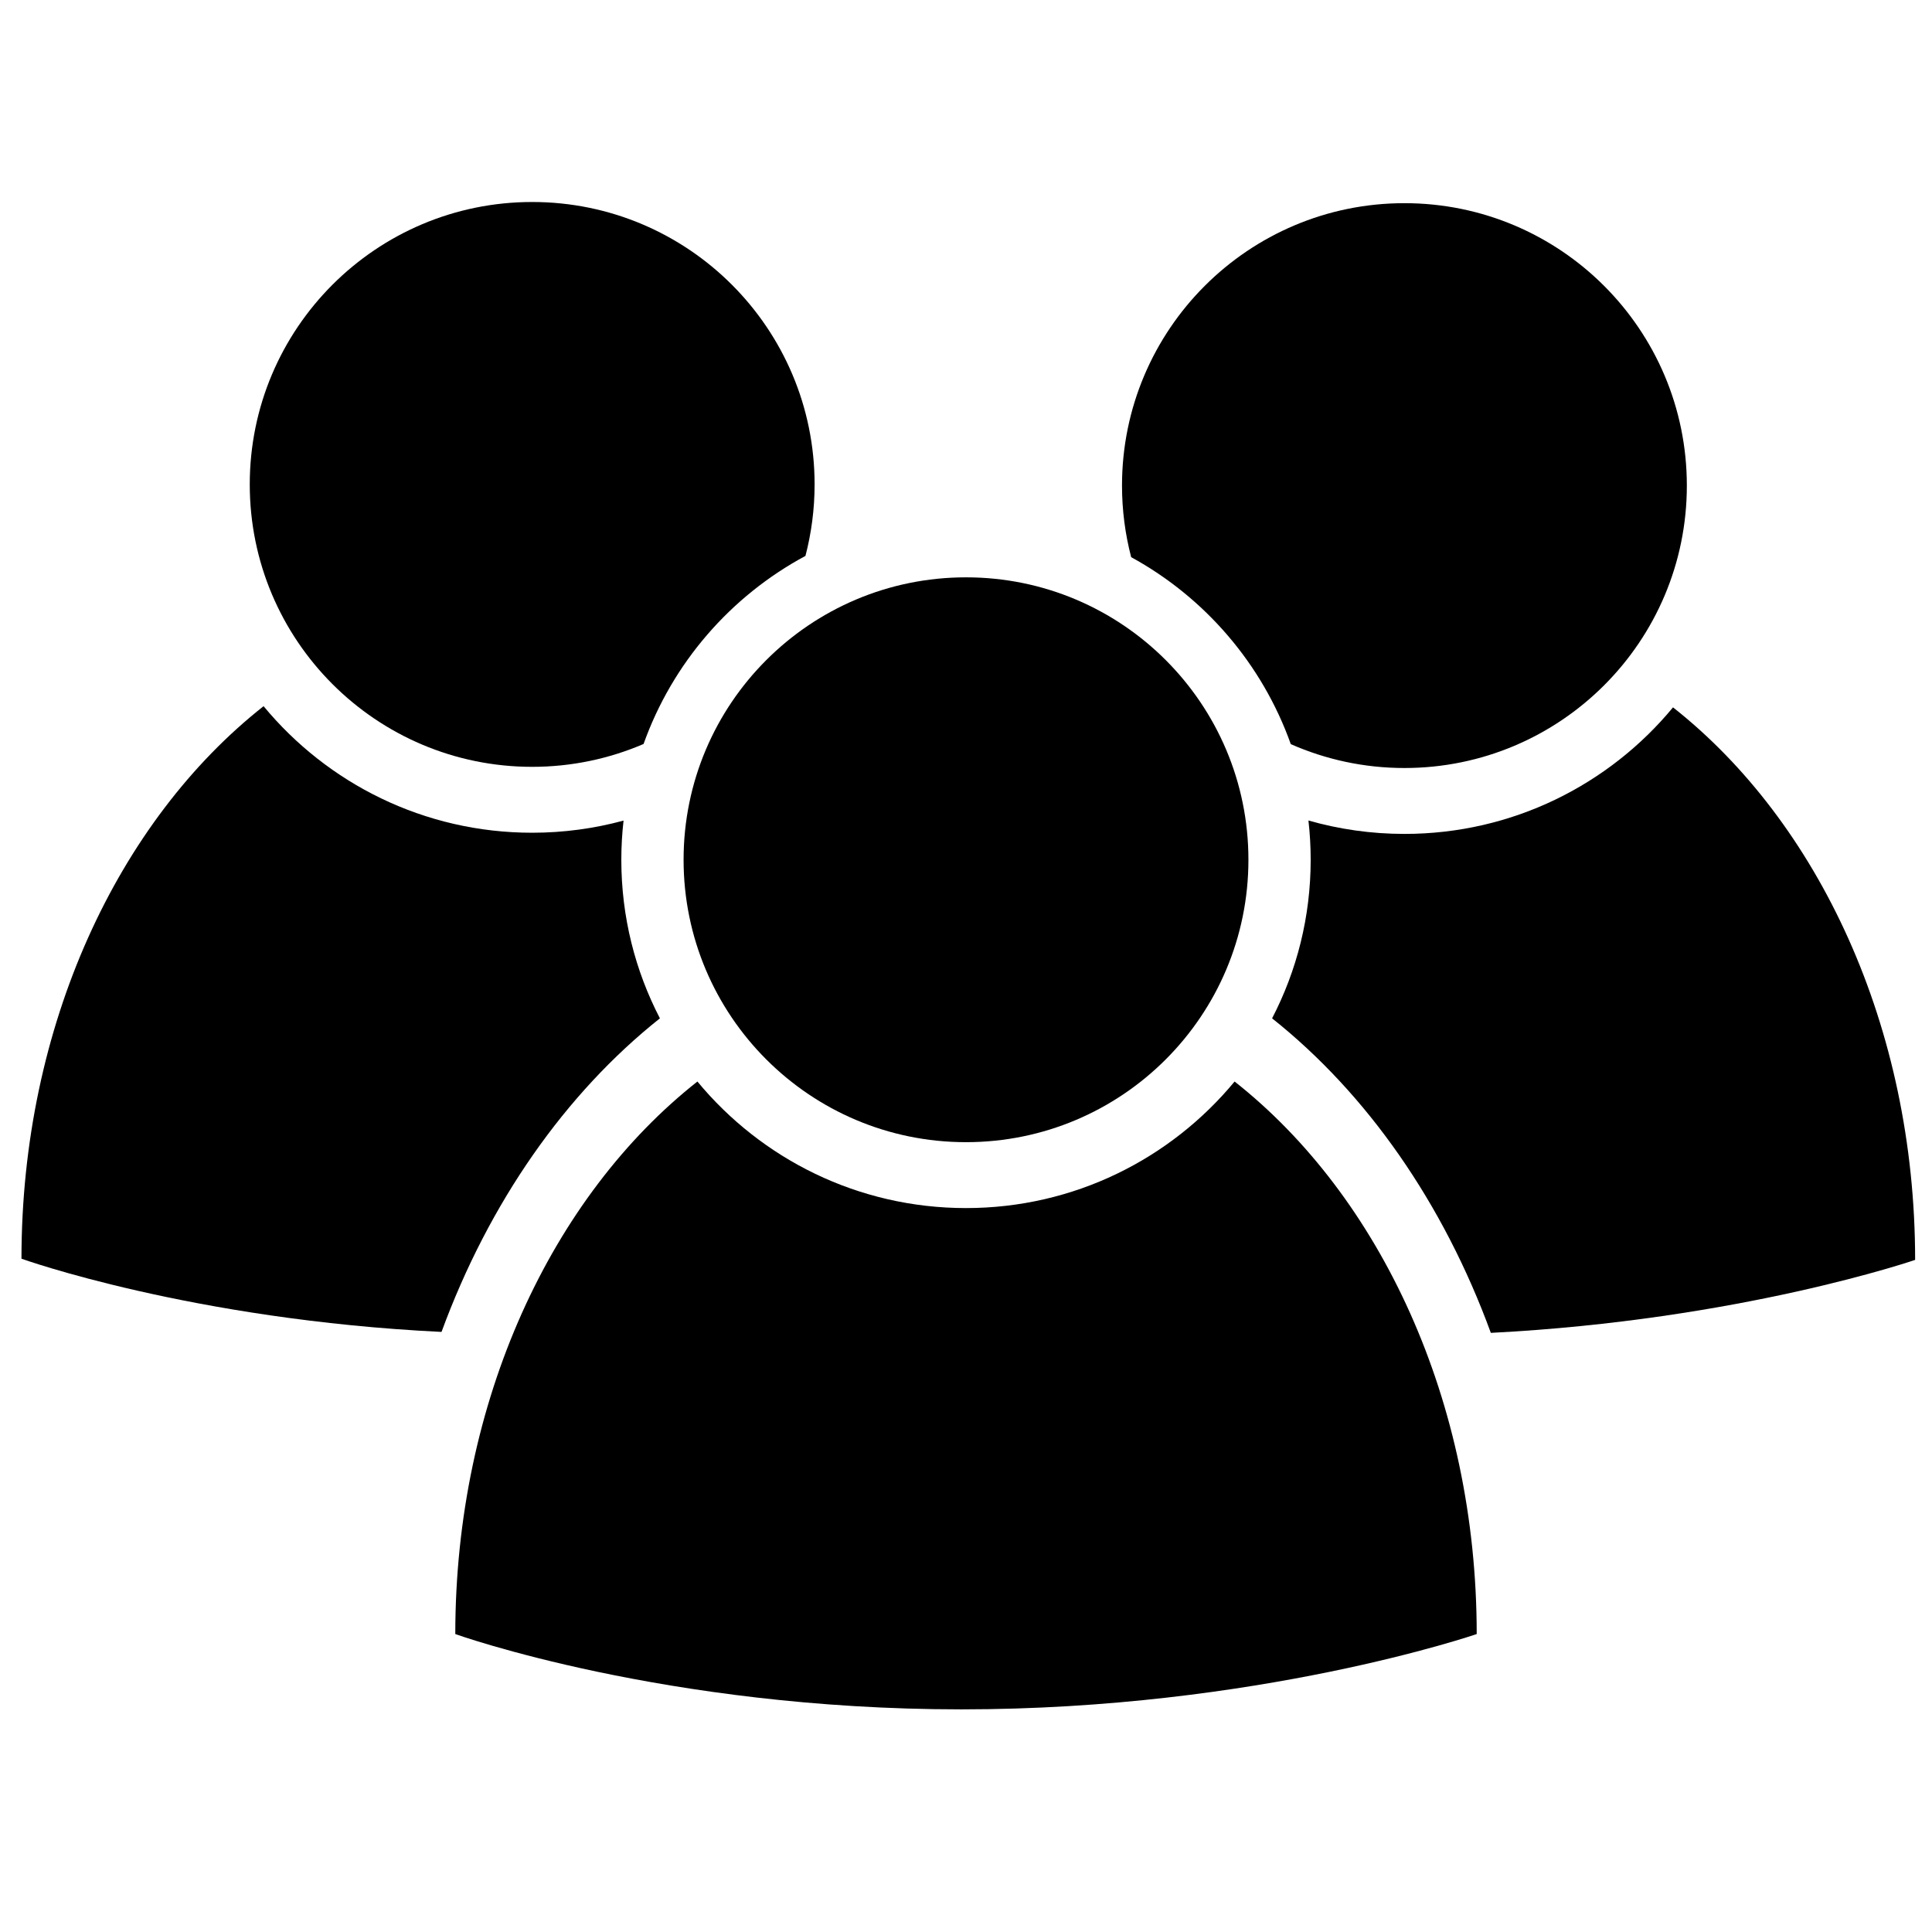
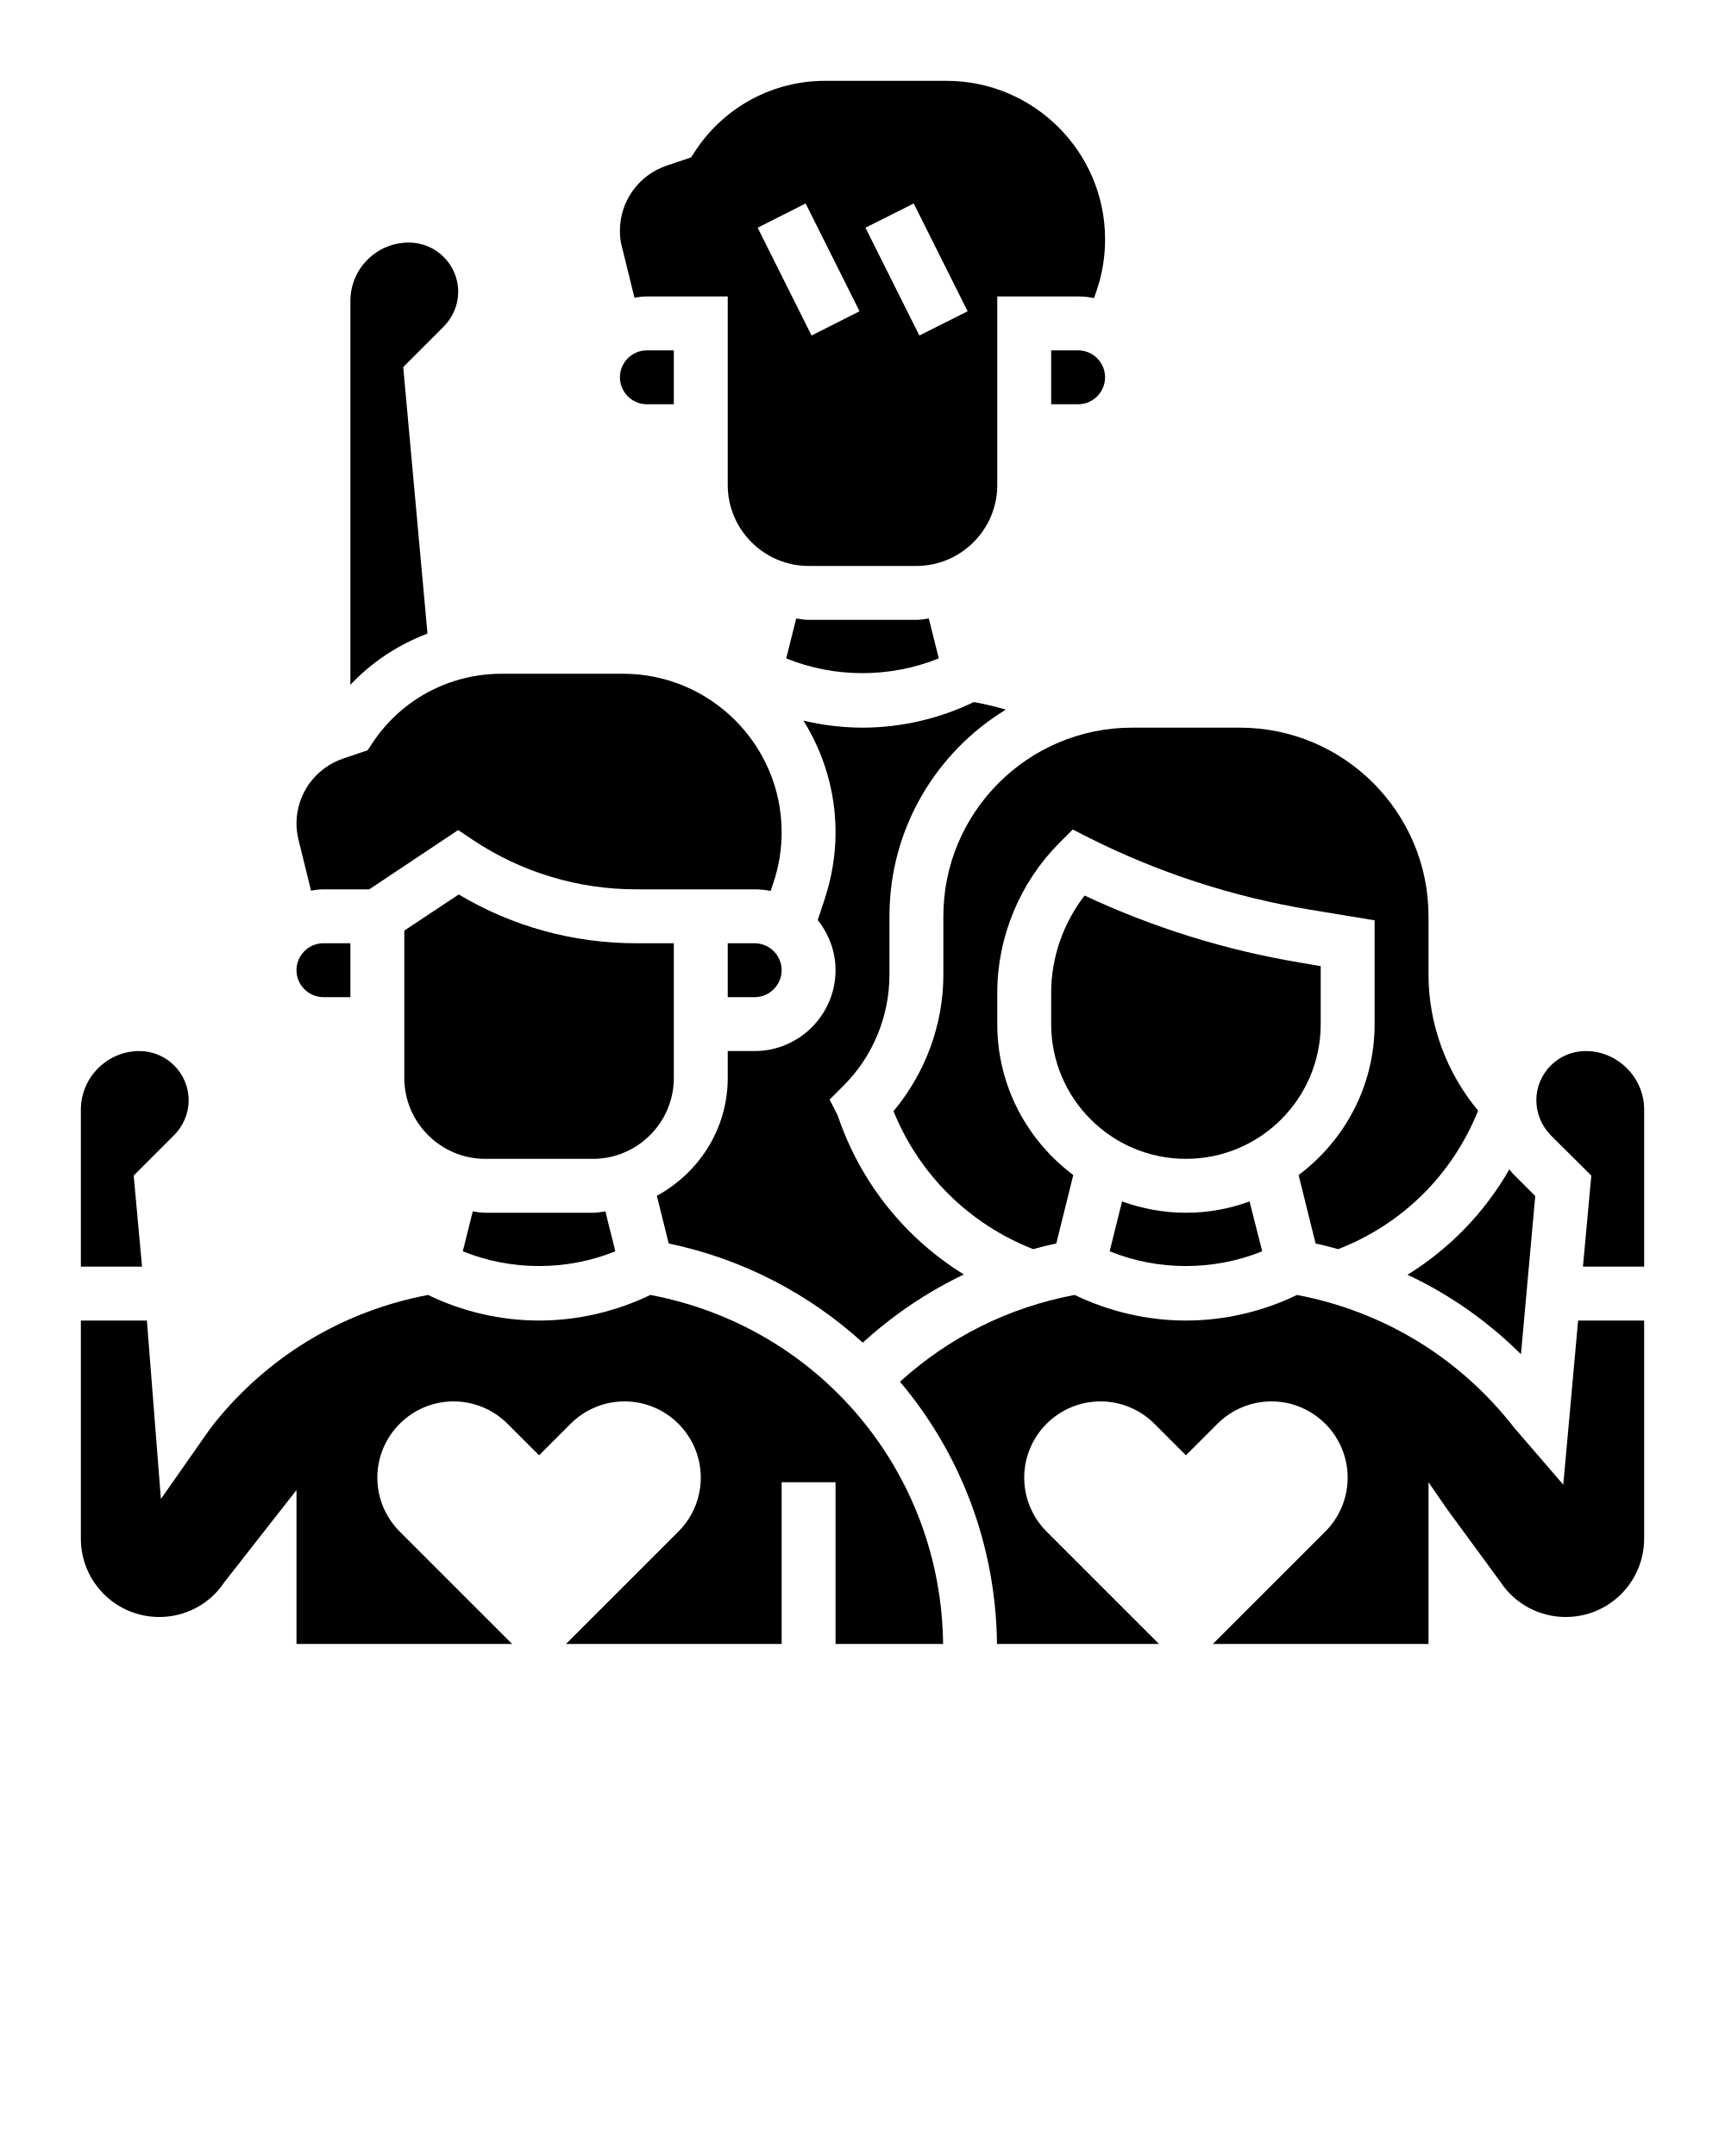
- <svg xmlns="http://www.w3.org/2000/svg" version="1.1" id="Layer_1" x="0px" y="0px" width="512px" height="512px" viewBox="0 0 512 512" enable-background="new 0 0 512 512" xml:space="preserve">
-   <g>
-     <g>
-       <path d="M337.118,269.871c25.13,19.968,45.376,48.935,57.969,83.351c66.033-3.371,112.442-19.337,112.442-19.337    c0-61.853-25.654-116.077-64.162-146.426c-16.932,20.482-42.531,33.537-71.18,33.537c-8.823,0-17.355-1.242-25.436-3.554    c0.387,3.415,0.593,6.884,0.593,10.402C347.345,242.999,343.651,257.29,337.118,269.871z" />
-       <path d="M174.883,269.871c-6.532-12.581-10.227-26.872-10.227-42.027c0-3.51,0.205-6.971,0.59-10.378    c-7.717,2.093-15.833,3.218-24.213,3.218c-28.649,0-54.25-13.055-71.181-33.537C31.344,217.495,5.69,271.719,5.69,333.572    c0,0,44.998,16.175,111.316,19.4C129.605,318.666,149.814,289.791,174.883,269.871z" />
-     </g>
-     <path d="M391.343,433.041c0-61.853-25.654-116.077-64.162-146.426c-16.932,20.482-42.531,33.537-71.18,33.537   c-28.649,0-54.25-13.055-71.181-33.537c-38.508,30.349-64.163,84.573-64.163,146.426c0,0,55.51,19.959,134.096,19.959   S391.343,433.041,391.343,433.041z" />
-     <circle cx="256.001" cy="227.844" r="74.844" />
-     <path d="M372.188,53.844c-41.336,0-74.845,33.508-74.845,74.844c0,6.554,0.849,12.909,2.431,18.967   c19.537,10.687,34.737,28.307,42.3,49.551c9.217,4.057,19.397,6.325,30.114,6.325c41.334,0,74.844-33.508,74.844-74.844   S413.522,53.844,372.188,53.844z" />
-     <path d="M213.452,147.323c1.579-6.053,2.425-12.401,2.425-18.948c0-41.336-33.51-74.844-74.844-74.844   c-41.336,0-74.845,33.508-74.845,74.844s33.509,74.844,74.845,74.844c10.484,0,20.461-2.164,29.52-6.057   C178.2,175.716,193.632,157.968,213.452,147.323z" />
+ <svg xmlns="http://www.w3.org/2000/svg" version="1.2" baseProfile="tiny-ps" viewBox="0 0 64 80" width="64" height="80">
+   <style>
+ 		tspan { white-space:pre }
+ 		.shp0 { fill: #000000 } 
+ 	</style>
+   <g id="Layer">
+     <path id="Layer" class="shp0" d="M41 14C41 13.45 40.55 13 40 13L39 13L39 15L40 15C40.55 15 41 14.55 41 14Z" />
+     <path id="Layer" class="shp0" d="M29 36C29 35.45 28.55 35 28 35L27 35L27 37L28 37C28.55 37 29 36.55 29 36Z" />
+     <path id="Layer" class="shp0" d="M34.83 24.43L34.46 22.95C34.3 22.97 34.16 23 34 23L30 23C29.84 23 29.7 22.97 29.54 22.95L29.17 24.43C30.96 25.16 33.03 25.16 34.83 24.43Z" />
+     <path id="Layer" class="shp0" d="M25 40L25 35L23.61 35C21.27 35 19.01 34.38 17.02 33.19L15 34.53L15 40C15 41.65 16.35 43 18 43L22 43C23.65 43 25 41.65 25 40Z" />
+     <path id="Layer" class="shp0" d="M32.01 49.82C33.14 48.79 34.4 47.94 35.76 47.29C33.58 45.94 31.92 43.88 31.08 41.39L30.78 40.8L31.29 40.29C32.38 39.21 33 37.71 33 36.17L33 34C33 30.75 34.73 27.91 37.32 26.33C36.93 26.22 36.53 26.12 36.13 26.05C34.85 26.67 33.42 27 32 27C31.27 27 30.53 26.91 29.81 26.74C30.56 27.95 31 29.36 31 30.88C31 31.73 30.86 32.57 30.59 33.38L30.34 34.14C30.75 34.66 31 35.3 31 36C31 37.65 29.65 39 28 39L27 39L27 40C27 41.89 25.93 43.52 24.37 44.37L24.81 46.14C27.58 46.72 30.03 48.02 32.01 49.82Z" />
+     <path id="Layer" class="shp0" d="M35 34L35 36.17C35 38.02 34.33 39.82 33.15 41.23C34.1 43.58 35.96 45.42 38.33 46.35C38.62 46.27 38.9 46.2 39.19 46.14L39.82 43.6C38.11 42.32 37 40.29 37 38L37 36.83C37 34.77 37.84 32.75 39.29 31.29L39.8 30.78L40.45 31.11C43.01 32.39 45.75 33.28 48.58 33.75L51 34.15L51 38C51 40.29 49.89 42.32 48.18 43.6L48.81 46.14C49.1 46.2 49.38 46.28 49.65 46.35C52.04 45.42 53.89 43.58 54.84 41.21C53.67 39.81 53 38.01 53 36.17L53 34C53 30.14 49.86 27 46 27L42 27C38.14 27 35 30.14 35 34Z" />
+     <path id="Layer" class="shp0" d="M52.22 47.3C53.78 48.03 55.2 49.03 56.43 50.25L56.96 44.38L56.12 43.54C56.08 43.49 56.04 43.44 56 43.39C55.08 44.99 53.79 46.33 52.22 47.3Z" />
+     <path id="Layer" class="shp0" d="M41.63 44.58L41.17 46.43C42.96 47.16 45.03 47.16 46.83 46.43L46.36 44.58C45.63 44.85 44.83 45 44 45C43.17 45 42.38 44.85 41.63 44.58Z" />
+     <path id="Layer" class="shp0" d="M49 38L49 35.85L48.25 35.72C45.47 35.26 42.78 34.42 40.24 33.23C39.45 34.25 39 35.53 39 36.83L39 38C39 40.76 41.24 43 44 43C46.76 43 49 40.76 49 38Z" />
+     <path id="Layer" class="shp0" d="M18 45C17.84 45 17.7 44.97 17.54 44.95L17.17 46.43C18.97 47.16 21.03 47.16 22.83 46.43L22.46 44.95C22.3 44.97 22.16 45 22 45L18 45Z" />
+     <path id="Layer" class="shp0" d="M4.96 43.62L6.46 42.12C6.8 41.78 7 41.31 7 40.83C7 39.82 6.18 39 5.17 39C3.98 39 3 39.98 3 41.17L3 47L5.27 47L4.96 43.62Z" />
+     <path id="Layer" class="shp0" d="M34.99 61C34.92 54.61 30.39 49.23 24.13 48.05C22.84 48.67 21.42 49 20 49C18.58 49 17.16 48.67 15.88 48.05C12.66 48.66 9.83 50.39 7.82 52.98L5.97 55.62L5.45 49L3 49L3 57.09C3 58.7 4.3 60 5.91 60C6.88 60 7.79 59.52 8.33 58.7L11 55.29L11 61L19 61L14.83 56.83C14.3 56.3 14 55.58 14 54.83C14 53.27 15.27 52 16.83 52C17.58 52 18.3 52.3 18.83 52.83L20 54L21.17 52.83C21.7 52.3 22.42 52 23.17 52C24.73 52 26 53.27 26 54.83C26 55.58 25.7 56.3 25.17 56.83L21 61L29 61L29 55L31 55L31 61L34.99 61Z" />
+     <path id="Layer" class="shp0" d="M58.83 39C57.82 39 57 39.82 57 40.83C57 41.31 57.2 41.78 57.53 42.12L59.04 43.62L58.73 47L61 47L61 41.17C61 39.98 60.02 39 58.83 39Z" />
+     <path id="Layer" class="shp0" d="M12 37L13 37L13 35L12 35C11.45 35 11 35.45 11 36C11 36.55 11.45 37 12 37Z" />
+     <path id="Layer" class="shp0" d="M58.55 49L58 55.09L56.18 52.98C54.17 50.39 51.34 48.66 48.12 48.05C46.84 48.67 45.42 49 44 49C42.58 49 41.16 48.67 39.87 48.05C37.43 48.51 35.22 49.61 33.39 51.27C35.62 53.91 36.95 57.31 36.99 61L43 61L38.83 56.83C38.3 56.3 38 55.58 38 54.83C38 53.27 39.27 52 40.83 52C41.58 52 42.3 52.3 42.83 52.83L44 54L45.17 52.83C45.7 52.3 46.42 52 47.17 52C48.73 52 50 53.27 50 54.83C50 55.58 49.7 56.3 49.17 56.83L45 61L53 61L53 55L53.69 56L55.67 58.7C56.21 59.52 57.12 60 58.09 60C59.7 60 61 58.7 61 57.09L61 49L58.55 49Z" />
+     <path id="Layer" class="shp0" d="M24 15L25 15L25 13L24 13C23.45 13 23 13.45 23 14C23 14.55 23.45 15 24 15Z" />
+     <path id="Layer" class="shp0" d="M11.54 33.05C11.69 33.02 11.84 33 12 33L13.7 33L17 30.8L17.55 31.17C19.35 32.37 21.45 33 23.61 33L26 33L27 33L28 33C28.2 33 28.4 33.02 28.59 33.06L28.7 32.74C28.9 32.14 29 31.52 29 30.88C29 27.64 26.36 25 23.12 25L18.61 25C16.68 25 14.9 25.95 13.83 27.55L13.64 27.84L12.75 28.14C11.7 28.49 11 29.46 11 30.56C11 30.77 11.03 30.98 11.08 31.18L11.54 33.05Z" />
+     <path id="Layer" fill-rule="evenodd" class="shp0" d="M23.08 9.18C23.02 8.98 23 8.77 23 8.56C23 7.46 23.7 6.49 24.75 6.14L25.64 5.84L25.83 5.55C26.9 3.96 28.68 3 30.6 3L35.12 3C38.36 3 41 5.64 41 8.88C41 9.52 40.9 10.14 40.7 10.74L40.59 11.06C40.4 11.02 40.2 11 40 11L37 11L37 18C37 19.65 35.65 21 34 21L30 21C28.35 21 27 19.65 27 18L27 11L24 11C23.84 11 23.69 11.02 23.54 11.05L23.08 9.18ZM32.11 8.45L34.11 12.45L35.9 11.55L33.9 7.55L32.11 8.45ZM28.11 8.45L30.11 12.45L31.89 11.55L29.89 7.55L28.11 8.45Z" />
+     <path id="Layer" class="shp0" d="M14.96 13.62L16.46 12.12C16.8 11.78 17 11.31 17 10.83C17 9.82 16.18 9 15.17 9C13.97 9 13 9.97 13 11.17L13 25.41C13.8 24.56 14.78 23.92 15.86 23.51L14.96 13.62Z" />
  </g>
</svg>
